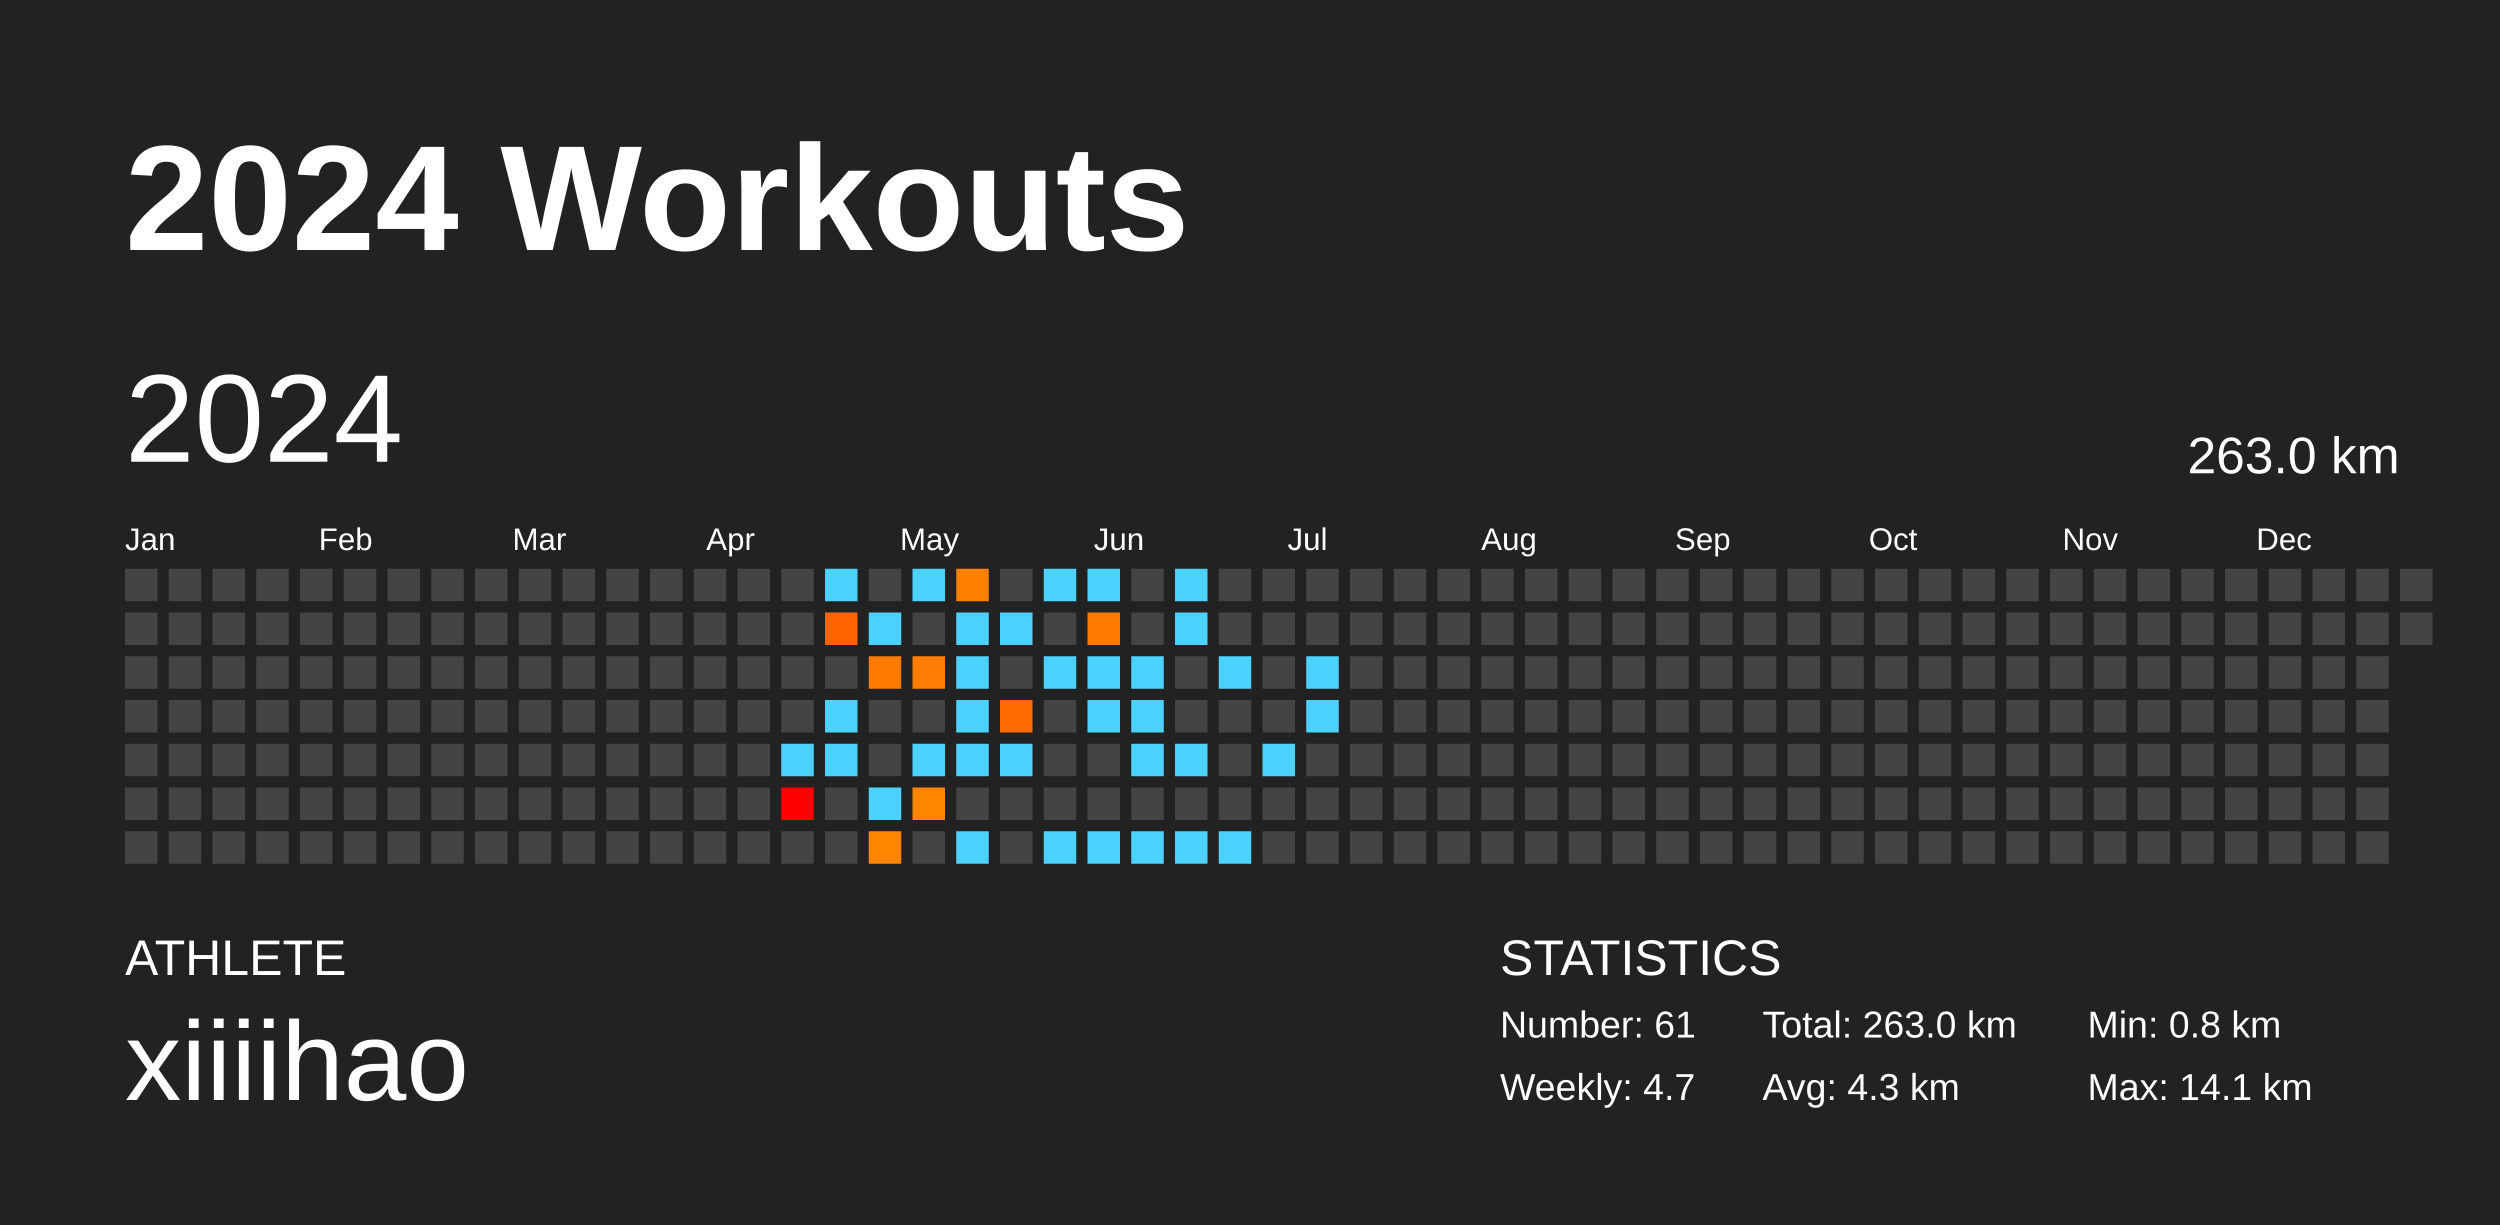
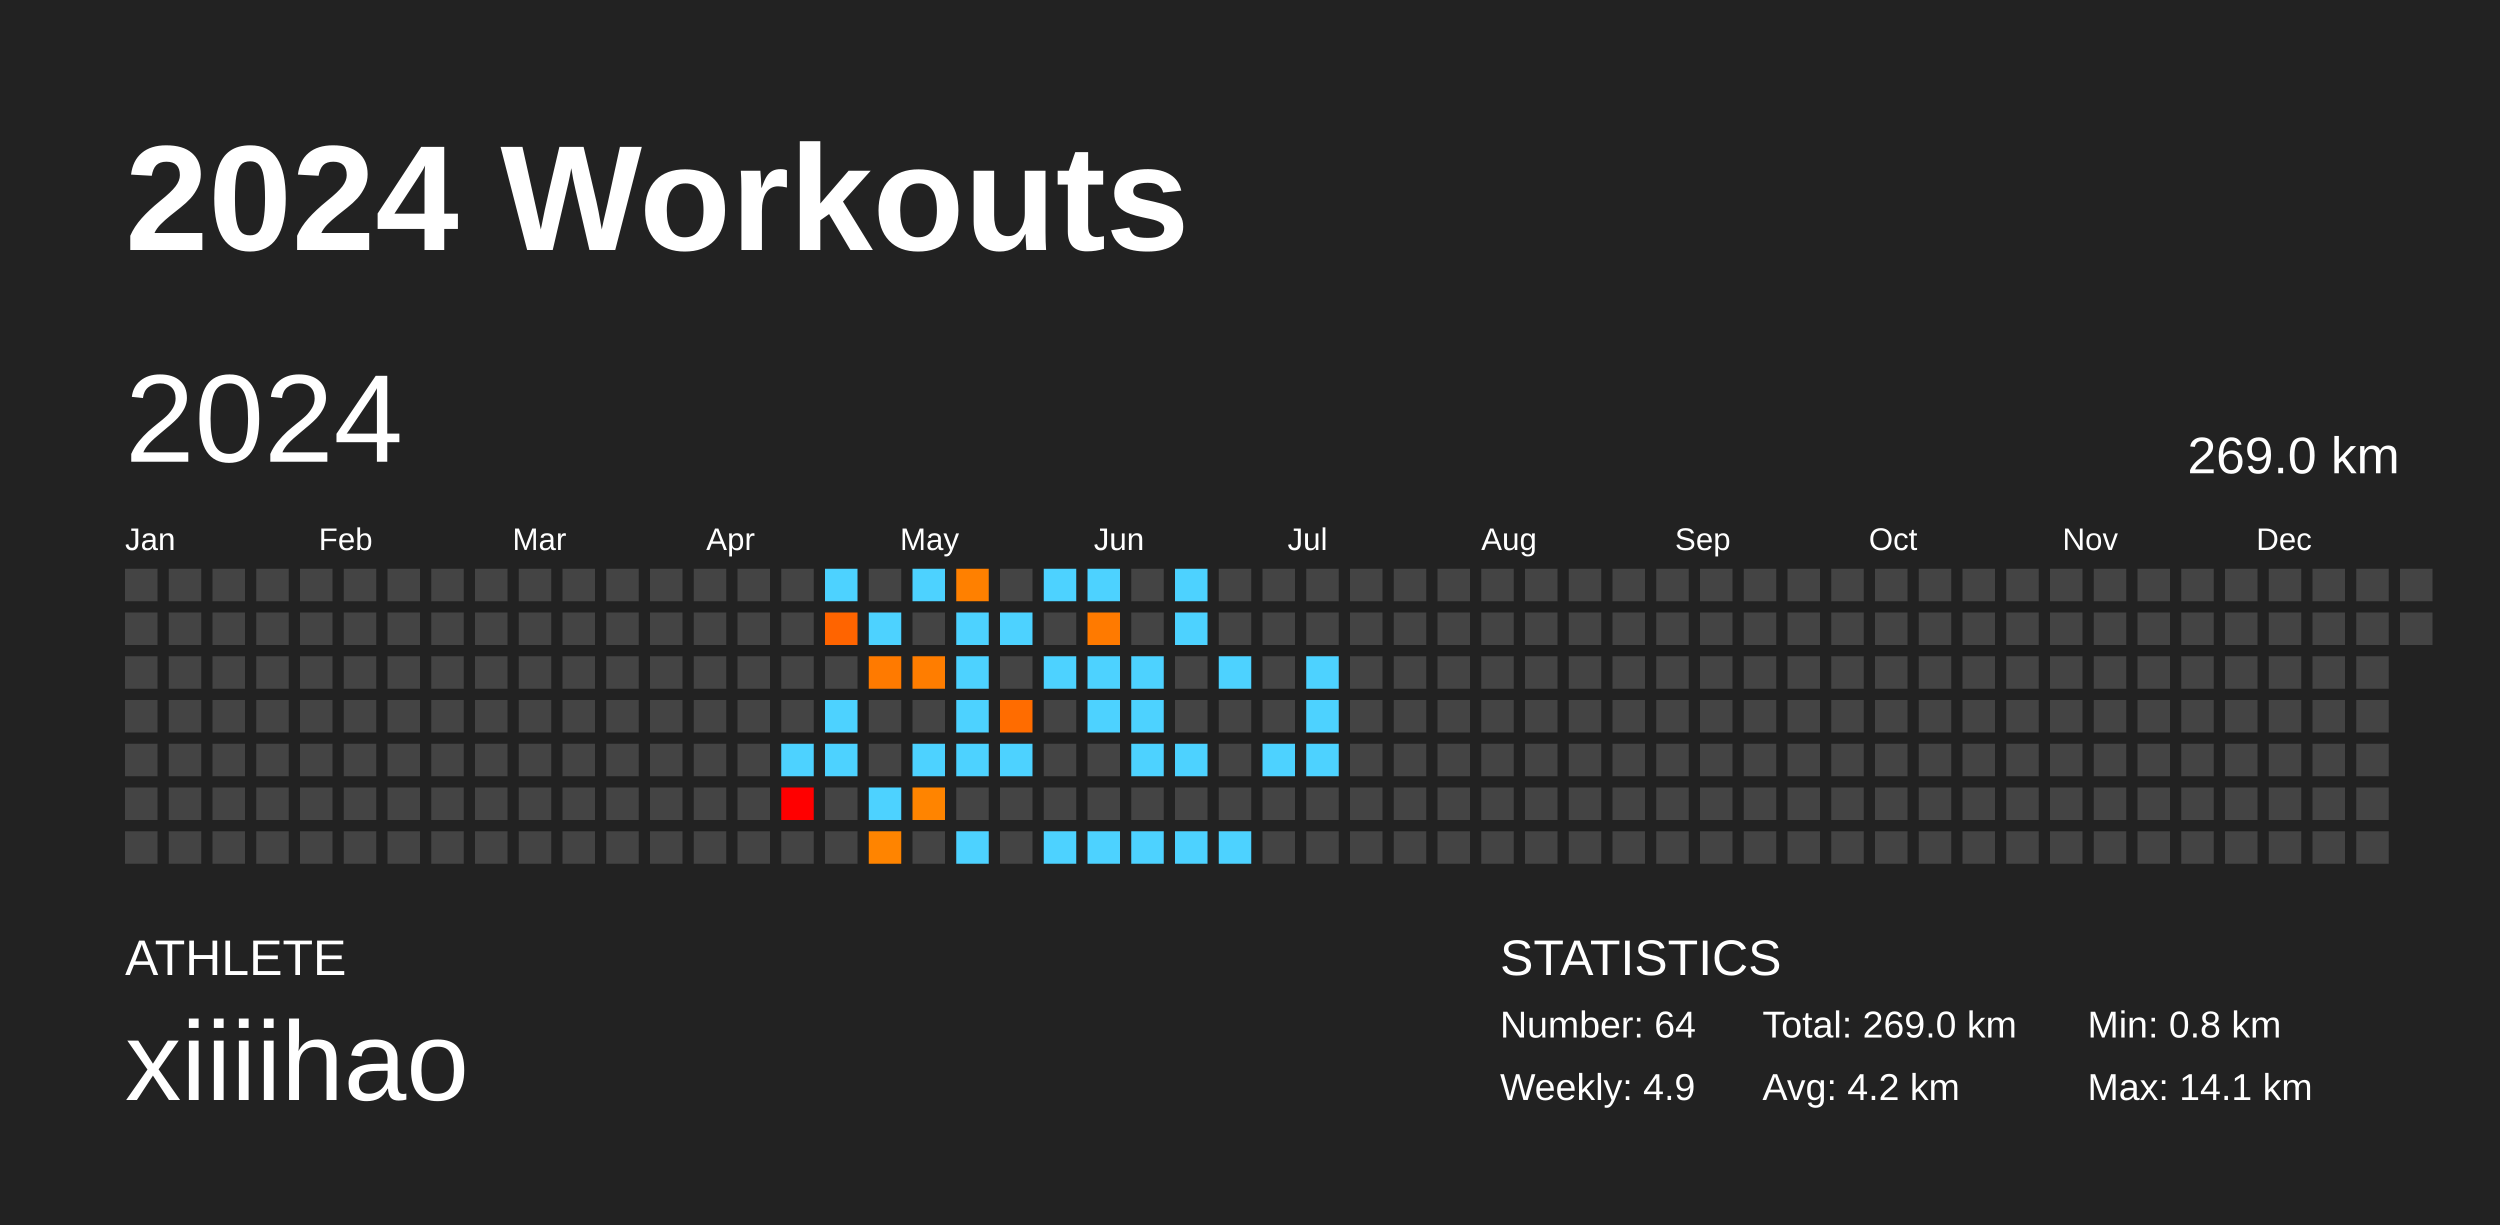
<svg xmlns="http://www.w3.org/2000/svg" baseProfile="full" height="98mm" version="1.1" viewBox="0,0,200,98" width="200mm">
  <defs />
  <rect fill="#222222" height="98" width="200" x="0" y="0" />
  <text fill="#FFFFFF" style="font-size:12px; font-family:Arial; font-weight:bold;" x="10" y="20">2024 Workouts</text>
  <text fill="#FFFFFF" style="font-size:4px; font-family:Arial" x="10" y="78">ATHLETE</text>
  <text fill="#FFFFFF" style="font-size:9px; font-family:Arial" x="10" y="88">xiiiihao</text>
  <text fill="#FFFFFF" style="font-size:4px; font-family:Arial" x="120" y="78">STATISTICS</text>
-   <text fill="#FFFFFF" style="font-size:3px; font-family:Arial" x="120" y="83">Number: 61</text>
-   <text fill="#FFFFFF" style="font-size:3px; font-family:Arial" x="120" y="88">Weekly: 4.7</text>
-   <text fill="#FFFFFF" style="font-size:3px; font-family:Arial" x="141" y="83">Total: 263.0 km</text>
-   <text fill="#FFFFFF" style="font-size:3px; font-family:Arial" x="141" y="88">Avg: 4.3 km</text>
+   <text fill="#FFFFFF" style="font-size:3px; font-family:Arial" x="120" y="83">Number: 64</text>
+   <text fill="#FFFFFF" style="font-size:3px; font-family:Arial" x="120" y="88">Weekly: 4.9</text>
+   <text fill="#FFFFFF" style="font-size:3px; font-family:Arial" x="141" y="83">Total: 269.0 km</text>
+   <text fill="#FFFFFF" style="font-size:3px; font-family:Arial" x="141" y="88">Avg: 4.2 km</text>
  <text fill="#FFFFFF" style="font-size:3px; font-family:Arial" x="167" y="83">Min: 0.8 km</text>
  <text fill="#FFFFFF" style="font-size:3px; font-family:Arial" x="167" y="88">Max: 14.1 km</text>
  <text dominant-baseline="hanging" fill="#FFFFFF" style="font-size:10.0px; font-family:Arial;" x="10" y="30">2024</text>
-   <text dominant-baseline="hanging" fill="#FFFFFF" style="font-size:4.125px; font-family:Arial;" x="175" y="35">263.0 km</text>
+   <text dominant-baseline="hanging" fill="#FFFFFF" style="font-size:4.125px; font-family:Arial;" x="175" y="35">269.0 km</text>
  <text fill="#FFFFFF" style="font-size:2.5px; font-family:Arial" x="10.0" y="44">Jan</text>
  <text fill="#FFFFFF" style="font-size:2.5px; font-family:Arial" x="25.5" y="44">Feb</text>
  <text fill="#FFFFFF" style="font-size:2.5px; font-family:Arial" x="41.0" y="44">Mar</text>
  <text fill="#FFFFFF" style="font-size:2.5px; font-family:Arial" x="56.5" y="44">Apr</text>
  <text fill="#FFFFFF" style="font-size:2.5px; font-family:Arial" x="72.0" y="44">May</text>
  <text fill="#FFFFFF" style="font-size:2.5px; font-family:Arial" x="87.5" y="44">Jun</text>
  <text fill="#FFFFFF" style="font-size:2.5px; font-family:Arial" x="103.0" y="44">Jul</text>
  <text fill="#FFFFFF" style="font-size:2.5px; font-family:Arial" x="118.5" y="44">Aug</text>
  <text fill="#FFFFFF" style="font-size:2.5px; font-family:Arial" x="134.0" y="44">Sep</text>
  <text fill="#FFFFFF" style="font-size:2.5px; font-family:Arial" x="149.5" y="44">Oct</text>
  <text fill="#FFFFFF" style="font-size:2.5px; font-family:Arial" x="165.0" y="44">Nov</text>
  <text fill="#FFFFFF" style="font-size:2.5px; font-family:Arial" x="180.5" y="44">Dec</text>
  <rect fill="#444444" height="2.6" width="2.6" x="10.0" y="45.5" />
  <rect fill="#444444" height="2.6" width="2.6" x="10.0" y="49.0" />
  <rect fill="#444444" height="2.6" width="2.6" x="10.0" y="52.5" />
  <rect fill="#444444" height="2.6" width="2.6" x="10.0" y="56.0" />
  <rect fill="#444444" height="2.6" width="2.6" x="10.0" y="59.5" />
  <rect fill="#444444" height="2.6" width="2.6" x="10.0" y="63.0" />
  <rect fill="#444444" height="2.6" width="2.6" x="10.0" y="66.5" />
  <rect fill="#444444" height="2.6" width="2.6" x="13.5" y="45.5" />
  <rect fill="#444444" height="2.6" width="2.6" x="13.5" y="49.0" />
  <rect fill="#444444" height="2.6" width="2.6" x="13.5" y="52.5" />
  <rect fill="#444444" height="2.6" width="2.6" x="13.5" y="56.0" />
  <rect fill="#444444" height="2.6" width="2.6" x="13.5" y="59.5" />
  <rect fill="#444444" height="2.6" width="2.6" x="13.5" y="63.0" />
  <rect fill="#444444" height="2.6" width="2.6" x="13.5" y="66.5" />
  <rect fill="#444444" height="2.6" width="2.6" x="17.0" y="45.5" />
  <rect fill="#444444" height="2.6" width="2.6" x="17.0" y="49.0" />
  <rect fill="#444444" height="2.6" width="2.6" x="17.0" y="52.5" />
  <rect fill="#444444" height="2.6" width="2.6" x="17.0" y="56.0" />
  <rect fill="#444444" height="2.6" width="2.6" x="17.0" y="59.5" />
  <rect fill="#444444" height="2.6" width="2.6" x="17.0" y="63.0" />
  <rect fill="#444444" height="2.6" width="2.6" x="17.0" y="66.5" />
  <rect fill="#444444" height="2.6" width="2.6" x="20.5" y="45.5" />
  <rect fill="#444444" height="2.6" width="2.6" x="20.5" y="49.0" />
  <rect fill="#444444" height="2.6" width="2.6" x="20.5" y="52.5" />
  <rect fill="#444444" height="2.6" width="2.6" x="20.5" y="56.0" />
  <rect fill="#444444" height="2.6" width="2.6" x="20.5" y="59.5" />
  <rect fill="#444444" height="2.6" width="2.6" x="20.5" y="63.0" />
  <rect fill="#444444" height="2.6" width="2.6" x="20.5" y="66.5" />
  <rect fill="#444444" height="2.6" width="2.6" x="24.0" y="45.5" />
  <rect fill="#444444" height="2.6" width="2.6" x="24.0" y="49.0" />
  <rect fill="#444444" height="2.6" width="2.6" x="24.0" y="52.5" />
  <rect fill="#444444" height="2.6" width="2.6" x="24.0" y="56.0" />
  <rect fill="#444444" height="2.6" width="2.6" x="24.0" y="59.5" />
  <rect fill="#444444" height="2.6" width="2.6" x="24.0" y="63.0" />
  <rect fill="#444444" height="2.6" width="2.6" x="24.0" y="66.5" />
  <rect fill="#444444" height="2.6" width="2.6" x="27.5" y="45.5" />
  <rect fill="#444444" height="2.6" width="2.6" x="27.5" y="49.0" />
  <rect fill="#444444" height="2.6" width="2.6" x="27.5" y="52.5" />
  <rect fill="#444444" height="2.6" width="2.6" x="27.5" y="56.0" />
  <rect fill="#444444" height="2.6" width="2.6" x="27.5" y="59.5" />
  <rect fill="#444444" height="2.6" width="2.6" x="27.5" y="63.0" />
  <rect fill="#444444" height="2.6" width="2.6" x="27.5" y="66.5" />
  <rect fill="#444444" height="2.6" width="2.6" x="31.0" y="45.5" />
  <rect fill="#444444" height="2.6" width="2.6" x="31.0" y="49.0" />
  <rect fill="#444444" height="2.6" width="2.6" x="31.0" y="52.5" />
  <rect fill="#444444" height="2.6" width="2.6" x="31.0" y="56.0" />
  <rect fill="#444444" height="2.6" width="2.6" x="31.0" y="59.5" />
  <rect fill="#444444" height="2.6" width="2.6" x="31.0" y="63.0" />
  <rect fill="#444444" height="2.6" width="2.6" x="31.0" y="66.5" />
  <rect fill="#444444" height="2.6" width="2.6" x="34.5" y="45.5" />
  <rect fill="#444444" height="2.6" width="2.6" x="34.5" y="49.0" />
  <rect fill="#444444" height="2.6" width="2.6" x="34.5" y="52.5" />
  <rect fill="#444444" height="2.6" width="2.6" x="34.5" y="56.0" />
  <rect fill="#444444" height="2.6" width="2.6" x="34.5" y="59.5" />
  <rect fill="#444444" height="2.6" width="2.6" x="34.5" y="63.0" />
  <rect fill="#444444" height="2.6" width="2.6" x="34.5" y="66.5" />
  <rect fill="#444444" height="2.6" width="2.6" x="38.0" y="45.5" />
  <rect fill="#444444" height="2.6" width="2.6" x="38.0" y="49.0" />
  <rect fill="#444444" height="2.6" width="2.6" x="38.0" y="52.5" />
  <rect fill="#444444" height="2.6" width="2.6" x="38.0" y="56.0" />
  <rect fill="#444444" height="2.6" width="2.6" x="38.0" y="59.5" />
  <rect fill="#444444" height="2.6" width="2.6" x="38.0" y="63.0" />
  <rect fill="#444444" height="2.6" width="2.6" x="38.0" y="66.5" />
  <rect fill="#444444" height="2.6" width="2.6" x="41.5" y="45.5" />
  <rect fill="#444444" height="2.6" width="2.6" x="41.5" y="49.0" />
  <rect fill="#444444" height="2.6" width="2.6" x="41.5" y="52.5" />
  <rect fill="#444444" height="2.6" width="2.6" x="41.5" y="56.0" />
  <rect fill="#444444" height="2.6" width="2.6" x="41.5" y="59.5" />
  <rect fill="#444444" height="2.6" width="2.6" x="41.5" y="63.0" />
  <rect fill="#444444" height="2.6" width="2.6" x="41.5" y="66.5" />
  <rect fill="#444444" height="2.6" width="2.6" x="45.0" y="45.5" />
  <rect fill="#444444" height="2.6" width="2.6" x="45.0" y="49.0" />
  <rect fill="#444444" height="2.6" width="2.6" x="45.0" y="52.5" />
  <rect fill="#444444" height="2.6" width="2.6" x="45.0" y="56.0" />
  <rect fill="#444444" height="2.6" width="2.6" x="45.0" y="59.5" />
  <rect fill="#444444" height="2.6" width="2.6" x="45.0" y="63.0" />
  <rect fill="#444444" height="2.6" width="2.6" x="45.0" y="66.5" />
  <rect fill="#444444" height="2.6" width="2.6" x="48.5" y="45.5" />
  <rect fill="#444444" height="2.6" width="2.6" x="48.5" y="49.0" />
  <rect fill="#444444" height="2.6" width="2.6" x="48.5" y="52.5" />
  <rect fill="#444444" height="2.6" width="2.6" x="48.5" y="56.0" />
  <rect fill="#444444" height="2.6" width="2.6" x="48.5" y="59.5" />
  <rect fill="#444444" height="2.6" width="2.6" x="48.5" y="63.0" />
  <rect fill="#444444" height="2.6" width="2.6" x="48.5" y="66.5" />
  <rect fill="#444444" height="2.6" width="2.6" x="52.0" y="45.5" />
  <rect fill="#444444" height="2.6" width="2.6" x="52.0" y="49.0" />
  <rect fill="#444444" height="2.6" width="2.6" x="52.0" y="52.5" />
  <rect fill="#444444" height="2.6" width="2.6" x="52.0" y="56.0" />
  <rect fill="#444444" height="2.6" width="2.6" x="52.0" y="59.5" />
  <rect fill="#444444" height="2.6" width="2.6" x="52.0" y="63.0" />
  <rect fill="#444444" height="2.6" width="2.6" x="52.0" y="66.5" />
  <rect fill="#444444" height="2.6" width="2.6" x="55.5" y="45.5" />
  <rect fill="#444444" height="2.6" width="2.6" x="55.5" y="49.0" />
  <rect fill="#444444" height="2.6" width="2.6" x="55.5" y="52.5" />
  <rect fill="#444444" height="2.6" width="2.6" x="55.5" y="56.0" />
  <rect fill="#444444" height="2.6" width="2.6" x="55.5" y="59.5" />
  <rect fill="#444444" height="2.6" width="2.6" x="55.5" y="63.0" />
  <rect fill="#444444" height="2.6" width="2.6" x="55.5" y="66.5" />
  <rect fill="#444444" height="2.6" width="2.6" x="59.0" y="45.5" />
  <rect fill="#444444" height="2.6" width="2.6" x="59.0" y="49.0" />
  <rect fill="#444444" height="2.6" width="2.6" x="59.0" y="52.5" />
  <rect fill="#444444" height="2.6" width="2.6" x="59.0" y="56.0" />
  <rect fill="#444444" height="2.6" width="2.6" x="59.0" y="59.5" />
  <rect fill="#444444" height="2.6" width="2.6" x="59.0" y="63.0" />
  <rect fill="#444444" height="2.6" width="2.6" x="59.0" y="66.5" />
  <rect fill="#444444" height="2.6" width="2.6" x="62.5" y="45.5" />
  <rect fill="#444444" height="2.6" width="2.6" x="62.5" y="49.0" />
  <rect fill="#444444" height="2.6" width="2.6" x="62.5" y="52.5" />
  <rect fill="#444444" height="2.6" width="2.6" x="62.5" y="56.0" />
  <rect fill="#4dd2ff" height="2.6" width="2.6" x="62.5" y="59.5" />
  <rect fill="#ff0000" height="2.6" width="2.6" x="62.5" y="63.0" />
  <rect fill="#444444" height="2.6" width="2.6" x="62.5" y="66.5" />
  <rect fill="#4dd2ff" height="2.6" width="2.6" x="66.0" y="45.5" />
  <rect fill="#ff6400" height="2.6" width="2.6" x="66.0" y="49.0" />
  <rect fill="#444444" height="2.6" width="2.6" x="66.0" y="52.5" />
  <rect fill="#4dd2ff" height="2.6" width="2.6" x="66.0" y="56.0" />
  <rect fill="#4dd2ff" height="2.6" width="2.6" x="66.0" y="59.5" />
  <rect fill="#444444" height="2.6" width="2.6" x="66.0" y="63.0" />
  <rect fill="#444444" height="2.6" width="2.6" x="66.0" y="66.5" />
  <rect fill="#444444" height="2.6" width="2.6" x="69.5" y="45.5" />
  <rect fill="#4dd2ff" height="2.6" width="2.6" x="69.5" y="49.0" />
  <rect fill="#ff7a00" height="2.6" width="2.6" x="69.5" y="52.5" />
  <rect fill="#444444" height="2.6" width="2.6" x="69.5" y="56.0" />
  <rect fill="#444444" height="2.6" width="2.6" x="69.5" y="59.5" />
  <rect fill="#4dd2ff" height="2.6" width="2.6" x="69.5" y="63.0" />
  <rect fill="#ff8400" height="2.6" width="2.6" x="69.5" y="66.5" />
  <rect fill="#4dd2ff" height="2.6" width="2.6" x="73.0" y="45.5" />
  <rect fill="#444444" height="2.6" width="2.6" x="73.0" y="49.0" />
  <rect fill="#ff7d00" height="2.6" width="2.6" x="73.0" y="52.5" />
  <rect fill="#444444" height="2.6" width="2.6" x="73.0" y="56.0" />
  <rect fill="#4dd2ff" height="2.6" width="2.6" x="73.0" y="59.5" />
  <rect fill="#ff8400" height="2.6" width="2.6" x="73.0" y="63.0" />
  <rect fill="#444444" height="2.6" width="2.6" x="73.0" y="66.5" />
  <rect fill="#ff8000" height="2.6" width="2.6" x="76.5" y="45.5" />
  <rect fill="#4dd2ff" height="2.6" width="2.6" x="76.5" y="49.0" />
  <rect fill="#4dd2ff" height="2.6" width="2.6" x="76.5" y="52.5" />
  <rect fill="#4dd2ff" height="2.6" width="2.6" x="76.5" y="56.0" />
  <rect fill="#4dd2ff" height="2.6" width="2.6" x="76.5" y="59.5" />
  <rect fill="#444444" height="2.6" width="2.6" x="76.5" y="63.0" />
  <rect fill="#4dd2ff" height="2.6" width="2.6" x="76.5" y="66.5" />
  <rect fill="#444444" height="2.6" width="2.6" x="80.0" y="45.5" />
  <rect fill="#4dd2ff" height="2.6" width="2.6" x="80.0" y="49.0" />
  <rect fill="#444444" height="2.6" width="2.6" x="80.0" y="52.5" />
  <rect fill="#ff6c00" height="2.6" width="2.6" x="80.0" y="56.0" />
  <rect fill="#4dd2ff" height="2.6" width="2.6" x="80.0" y="59.5" />
  <rect fill="#444444" height="2.6" width="2.6" x="80.0" y="63.0" />
  <rect fill="#444444" height="2.6" width="2.6" x="80.0" y="66.5" />
  <rect fill="#4dd2ff" height="2.6" width="2.6" x="83.5" y="45.5" />
  <rect fill="#444444" height="2.6" width="2.6" x="83.5" y="49.0" />
  <rect fill="#4dd2ff" height="2.6" width="2.6" x="83.5" y="52.5" />
  <rect fill="#444444" height="2.6" width="2.6" x="83.5" y="56.0" />
  <rect fill="#444444" height="2.6" width="2.6" x="83.5" y="59.5" />
  <rect fill="#444444" height="2.6" width="2.6" x="83.5" y="63.0" />
  <rect fill="#4dd2ff" height="2.6" width="2.6" x="83.5" y="66.5" />
  <rect fill="#4dd2ff" height="2.6" width="2.6" x="87.0" y="45.5" />
  <rect fill="#ff7a00" height="2.6" width="2.6" x="87.0" y="49.0" />
  <rect fill="#4dd2ff" height="2.6" width="2.6" x="87.0" y="52.5" />
  <rect fill="#4dd2ff" height="2.6" width="2.6" x="87.0" y="56.0" />
  <rect fill="#444444" height="2.6" width="2.6" x="87.0" y="59.5" />
  <rect fill="#444444" height="2.6" width="2.6" x="87.0" y="63.0" />
  <rect fill="#4dd2ff" height="2.6" width="2.6" x="87.0" y="66.5" />
  <rect fill="#444444" height="2.6" width="2.6" x="90.5" y="45.5" />
  <rect fill="#444444" height="2.6" width="2.6" x="90.5" y="49.0" />
  <rect fill="#4dd2ff" height="2.6" width="2.6" x="90.5" y="52.5" />
  <rect fill="#4dd2ff" height="2.6" width="2.6" x="90.5" y="56.0" />
  <rect fill="#4dd2ff" height="2.6" width="2.6" x="90.5" y="59.5" />
  <rect fill="#444444" height="2.6" width="2.6" x="90.5" y="63.0" />
  <rect fill="#4dd2ff" height="2.6" width="2.6" x="90.5" y="66.5" />
  <rect fill="#4dd2ff" height="2.6" width="2.6" x="94.0" y="45.5" />
  <rect fill="#4dd2ff" height="2.6" width="2.6" x="94.0" y="49.0" />
  <rect fill="#444444" height="2.6" width="2.6" x="94.0" y="52.5" />
  <rect fill="#444444" height="2.6" width="2.6" x="94.0" y="56.0" />
  <rect fill="#4dd2ff" height="2.6" width="2.6" x="94.0" y="59.5" />
  <rect fill="#444444" height="2.6" width="2.6" x="94.0" y="63.0" />
  <rect fill="#4dd2ff" height="2.6" width="2.6" x="94.0" y="66.5" />
  <rect fill="#444444" height="2.6" width="2.6" x="97.5" y="45.5" />
  <rect fill="#444444" height="2.6" width="2.6" x="97.5" y="49.0" />
  <rect fill="#4dd2ff" height="2.6" width="2.6" x="97.5" y="52.5" />
  <rect fill="#444444" height="2.6" width="2.6" x="97.5" y="56.0" />
  <rect fill="#444444" height="2.6" width="2.6" x="97.5" y="59.5" />
  <rect fill="#444444" height="2.6" width="2.6" x="97.5" y="63.0" />
  <rect fill="#4dd2ff" height="2.6" width="2.6" x="97.5" y="66.5" />
  <rect fill="#444444" height="2.6" width="2.6" x="101.0" y="45.5" />
  <rect fill="#444444" height="2.6" width="2.6" x="101.0" y="49.0" />
  <rect fill="#444444" height="2.6" width="2.6" x="101.0" y="52.5" />
  <rect fill="#444444" height="2.6" width="2.6" x="101.0" y="56.0" />
  <rect fill="#4dd2ff" height="2.6" width="2.6" x="101.0" y="59.5" />
  <rect fill="#444444" height="2.6" width="2.6" x="101.0" y="63.0" />
  <rect fill="#444444" height="2.6" width="2.6" x="101.0" y="66.5" />
  <rect fill="#444444" height="2.6" width="2.6" x="104.5" y="45.5" />
  <rect fill="#444444" height="2.6" width="2.6" x="104.5" y="49.0" />
  <rect fill="#4dd2ff" height="2.6" width="2.6" x="104.5" y="52.5" />
  <rect fill="#4dd2ff" height="2.6" width="2.6" x="104.5" y="56.0" />
-   <rect fill="#444444" height="2.6" width="2.6" x="104.5" y="59.5" />
+   <rect fill="#4dd2ff" height="2.6" width="2.6" x="104.5" y="59.5" />
  <rect fill="#444444" height="2.6" width="2.6" x="104.5" y="63.0" />
  <rect fill="#444444" height="2.6" width="2.6" x="104.5" y="66.5" />
  <rect fill="#444444" height="2.6" width="2.6" x="108.0" y="45.5" />
  <rect fill="#444444" height="2.6" width="2.6" x="108.0" y="49.0" />
  <rect fill="#444444" height="2.6" width="2.6" x="108.0" y="52.5" />
  <rect fill="#444444" height="2.6" width="2.6" x="108.0" y="56.0" />
  <rect fill="#444444" height="2.6" width="2.6" x="108.0" y="59.5" />
  <rect fill="#444444" height="2.6" width="2.6" x="108.0" y="63.0" />
  <rect fill="#444444" height="2.6" width="2.6" x="108.0" y="66.5" />
  <rect fill="#444444" height="2.6" width="2.6" x="111.5" y="45.5" />
  <rect fill="#444444" height="2.6" width="2.6" x="111.5" y="49.0" />
  <rect fill="#444444" height="2.6" width="2.6" x="111.5" y="52.5" />
  <rect fill="#444444" height="2.6" width="2.6" x="111.5" y="56.0" />
  <rect fill="#444444" height="2.6" width="2.6" x="111.5" y="59.5" />
  <rect fill="#444444" height="2.6" width="2.6" x="111.5" y="63.0" />
  <rect fill="#444444" height="2.6" width="2.6" x="111.5" y="66.5" />
  <rect fill="#444444" height="2.6" width="2.6" x="115.0" y="45.5" />
  <rect fill="#444444" height="2.6" width="2.6" x="115.0" y="49.0" />
  <rect fill="#444444" height="2.6" width="2.6" x="115.0" y="52.5" />
  <rect fill="#444444" height="2.6" width="2.6" x="115.0" y="56.0" />
  <rect fill="#444444" height="2.6" width="2.6" x="115.0" y="59.5" />
  <rect fill="#444444" height="2.6" width="2.6" x="115.0" y="63.0" />
  <rect fill="#444444" height="2.6" width="2.6" x="115.0" y="66.5" />
  <rect fill="#444444" height="2.6" width="2.6" x="118.5" y="45.5" />
  <rect fill="#444444" height="2.6" width="2.6" x="118.5" y="49.0" />
  <rect fill="#444444" height="2.6" width="2.6" x="118.5" y="52.5" />
  <rect fill="#444444" height="2.6" width="2.6" x="118.5" y="56.0" />
  <rect fill="#444444" height="2.6" width="2.6" x="118.5" y="59.5" />
  <rect fill="#444444" height="2.6" width="2.6" x="118.5" y="63.0" />
  <rect fill="#444444" height="2.6" width="2.6" x="118.5" y="66.5" />
  <rect fill="#444444" height="2.6" width="2.6" x="122.0" y="45.5" />
  <rect fill="#444444" height="2.6" width="2.6" x="122.0" y="49.0" />
  <rect fill="#444444" height="2.6" width="2.6" x="122.0" y="52.5" />
  <rect fill="#444444" height="2.6" width="2.6" x="122.0" y="56.0" />
  <rect fill="#444444" height="2.6" width="2.6" x="122.0" y="59.5" />
  <rect fill="#444444" height="2.6" width="2.6" x="122.0" y="63.0" />
  <rect fill="#444444" height="2.6" width="2.6" x="122.0" y="66.5" />
  <rect fill="#444444" height="2.6" width="2.6" x="125.5" y="45.5" />
  <rect fill="#444444" height="2.6" width="2.6" x="125.5" y="49.0" />
  <rect fill="#444444" height="2.6" width="2.6" x="125.5" y="52.5" />
  <rect fill="#444444" height="2.6" width="2.6" x="125.5" y="56.0" />
  <rect fill="#444444" height="2.6" width="2.6" x="125.5" y="59.5" />
  <rect fill="#444444" height="2.6" width="2.6" x="125.5" y="63.0" />
  <rect fill="#444444" height="2.6" width="2.6" x="125.5" y="66.5" />
  <rect fill="#444444" height="2.6" width="2.6" x="129.0" y="45.5" />
  <rect fill="#444444" height="2.6" width="2.6" x="129.0" y="49.0" />
  <rect fill="#444444" height="2.6" width="2.6" x="129.0" y="52.5" />
  <rect fill="#444444" height="2.6" width="2.6" x="129.0" y="56.0" />
  <rect fill="#444444" height="2.6" width="2.6" x="129.0" y="59.5" />
  <rect fill="#444444" height="2.6" width="2.6" x="129.0" y="63.0" />
  <rect fill="#444444" height="2.6" width="2.6" x="129.0" y="66.5" />
  <rect fill="#444444" height="2.6" width="2.6" x="132.5" y="45.5" />
  <rect fill="#444444" height="2.6" width="2.6" x="132.5" y="49.0" />
  <rect fill="#444444" height="2.6" width="2.6" x="132.5" y="52.5" />
  <rect fill="#444444" height="2.6" width="2.6" x="132.5" y="56.0" />
  <rect fill="#444444" height="2.6" width="2.6" x="132.5" y="59.5" />
  <rect fill="#444444" height="2.6" width="2.6" x="132.5" y="63.0" />
  <rect fill="#444444" height="2.6" width="2.6" x="132.5" y="66.5" />
  <rect fill="#444444" height="2.6" width="2.6" x="136.0" y="45.5" />
  <rect fill="#444444" height="2.6" width="2.6" x="136.0" y="49.0" />
  <rect fill="#444444" height="2.6" width="2.6" x="136.0" y="52.5" />
  <rect fill="#444444" height="2.6" width="2.6" x="136.0" y="56.0" />
  <rect fill="#444444" height="2.6" width="2.6" x="136.0" y="59.5" />
  <rect fill="#444444" height="2.6" width="2.6" x="136.0" y="63.0" />
  <rect fill="#444444" height="2.6" width="2.6" x="136.0" y="66.5" />
  <rect fill="#444444" height="2.6" width="2.6" x="139.5" y="45.5" />
  <rect fill="#444444" height="2.6" width="2.6" x="139.5" y="49.0" />
  <rect fill="#444444" height="2.6" width="2.6" x="139.5" y="52.5" />
  <rect fill="#444444" height="2.6" width="2.6" x="139.5" y="56.0" />
  <rect fill="#444444" height="2.6" width="2.6" x="139.5" y="59.5" />
  <rect fill="#444444" height="2.6" width="2.6" x="139.5" y="63.0" />
  <rect fill="#444444" height="2.6" width="2.6" x="139.5" y="66.5" />
  <rect fill="#444444" height="2.6" width="2.6" x="143.0" y="45.5" />
  <rect fill="#444444" height="2.6" width="2.6" x="143.0" y="49.0" />
  <rect fill="#444444" height="2.6" width="2.6" x="143.0" y="52.5" />
  <rect fill="#444444" height="2.6" width="2.6" x="143.0" y="56.0" />
  <rect fill="#444444" height="2.6" width="2.6" x="143.0" y="59.5" />
  <rect fill="#444444" height="2.6" width="2.6" x="143.0" y="63.0" />
  <rect fill="#444444" height="2.6" width="2.6" x="143.0" y="66.5" />
  <rect fill="#444444" height="2.6" width="2.6" x="146.5" y="45.5" />
  <rect fill="#444444" height="2.6" width="2.6" x="146.5" y="49.0" />
  <rect fill="#444444" height="2.6" width="2.6" x="146.5" y="52.5" />
  <rect fill="#444444" height="2.6" width="2.6" x="146.5" y="56.0" />
  <rect fill="#444444" height="2.6" width="2.6" x="146.5" y="59.5" />
  <rect fill="#444444" height="2.6" width="2.6" x="146.5" y="63.0" />
  <rect fill="#444444" height="2.6" width="2.6" x="146.5" y="66.5" />
  <rect fill="#444444" height="2.6" width="2.6" x="150.0" y="45.5" />
  <rect fill="#444444" height="2.6" width="2.6" x="150.0" y="49.0" />
  <rect fill="#444444" height="2.6" width="2.6" x="150.0" y="52.5" />
  <rect fill="#444444" height="2.6" width="2.6" x="150.0" y="56.0" />
  <rect fill="#444444" height="2.6" width="2.6" x="150.0" y="59.5" />
  <rect fill="#444444" height="2.6" width="2.6" x="150.0" y="63.0" />
  <rect fill="#444444" height="2.6" width="2.6" x="150.0" y="66.5" />
  <rect fill="#444444" height="2.6" width="2.6" x="153.5" y="45.5" />
  <rect fill="#444444" height="2.6" width="2.6" x="153.5" y="49.0" />
  <rect fill="#444444" height="2.6" width="2.6" x="153.5" y="52.5" />
  <rect fill="#444444" height="2.6" width="2.6" x="153.5" y="56.0" />
  <rect fill="#444444" height="2.6" width="2.6" x="153.5" y="59.5" />
  <rect fill="#444444" height="2.6" width="2.6" x="153.5" y="63.0" />
  <rect fill="#444444" height="2.6" width="2.6" x="153.5" y="66.5" />
  <rect fill="#444444" height="2.6" width="2.6" x="157.0" y="45.5" />
  <rect fill="#444444" height="2.6" width="2.6" x="157.0" y="49.0" />
  <rect fill="#444444" height="2.6" width="2.6" x="157.0" y="52.5" />
  <rect fill="#444444" height="2.6" width="2.6" x="157.0" y="56.0" />
  <rect fill="#444444" height="2.6" width="2.6" x="157.0" y="59.5" />
  <rect fill="#444444" height="2.6" width="2.6" x="157.0" y="63.0" />
  <rect fill="#444444" height="2.6" width="2.6" x="157.0" y="66.5" />
  <rect fill="#444444" height="2.6" width="2.6" x="160.5" y="45.5" />
  <rect fill="#444444" height="2.6" width="2.6" x="160.5" y="49.0" />
  <rect fill="#444444" height="2.6" width="2.6" x="160.5" y="52.5" />
  <rect fill="#444444" height="2.6" width="2.6" x="160.5" y="56.0" />
  <rect fill="#444444" height="2.6" width="2.6" x="160.5" y="59.5" />
  <rect fill="#444444" height="2.6" width="2.6" x="160.5" y="63.0" />
  <rect fill="#444444" height="2.6" width="2.6" x="160.5" y="66.5" />
  <rect fill="#444444" height="2.6" width="2.6" x="164.0" y="45.5" />
  <rect fill="#444444" height="2.6" width="2.6" x="164.0" y="49.0" />
  <rect fill="#444444" height="2.6" width="2.6" x="164.0" y="52.5" />
  <rect fill="#444444" height="2.6" width="2.6" x="164.0" y="56.0" />
  <rect fill="#444444" height="2.6" width="2.6" x="164.0" y="59.5" />
  <rect fill="#444444" height="2.6" width="2.6" x="164.0" y="63.0" />
  <rect fill="#444444" height="2.6" width="2.6" x="164.0" y="66.5" />
  <rect fill="#444444" height="2.6" width="2.6" x="167.5" y="45.5" />
  <rect fill="#444444" height="2.6" width="2.6" x="167.5" y="49.0" />
  <rect fill="#444444" height="2.6" width="2.6" x="167.5" y="52.5" />
  <rect fill="#444444" height="2.6" width="2.6" x="167.5" y="56.0" />
  <rect fill="#444444" height="2.6" width="2.6" x="167.5" y="59.5" />
  <rect fill="#444444" height="2.6" width="2.6" x="167.5" y="63.0" />
  <rect fill="#444444" height="2.6" width="2.6" x="167.5" y="66.5" />
  <rect fill="#444444" height="2.6" width="2.6" x="171.0" y="45.5" />
  <rect fill="#444444" height="2.6" width="2.6" x="171.0" y="49.0" />
  <rect fill="#444444" height="2.6" width="2.6" x="171.0" y="52.5" />
  <rect fill="#444444" height="2.6" width="2.6" x="171.0" y="56.0" />
  <rect fill="#444444" height="2.6" width="2.6" x="171.0" y="59.5" />
  <rect fill="#444444" height="2.6" width="2.6" x="171.0" y="63.0" />
  <rect fill="#444444" height="2.6" width="2.6" x="171.0" y="66.5" />
  <rect fill="#444444" height="2.6" width="2.6" x="174.5" y="45.5" />
  <rect fill="#444444" height="2.6" width="2.6" x="174.5" y="49.0" />
  <rect fill="#444444" height="2.6" width="2.6" x="174.5" y="52.5" />
  <rect fill="#444444" height="2.6" width="2.6" x="174.5" y="56.0" />
  <rect fill="#444444" height="2.6" width="2.6" x="174.5" y="59.5" />
  <rect fill="#444444" height="2.6" width="2.6" x="174.5" y="63.0" />
  <rect fill="#444444" height="2.6" width="2.6" x="174.5" y="66.5" />
  <rect fill="#444444" height="2.6" width="2.6" x="178.0" y="45.5" />
  <rect fill="#444444" height="2.6" width="2.6" x="178.0" y="49.0" />
  <rect fill="#444444" height="2.6" width="2.6" x="178.0" y="52.5" />
  <rect fill="#444444" height="2.6" width="2.6" x="178.0" y="56.0" />
  <rect fill="#444444" height="2.6" width="2.6" x="178.0" y="59.5" />
  <rect fill="#444444" height="2.6" width="2.6" x="178.0" y="63.0" />
  <rect fill="#444444" height="2.6" width="2.6" x="178.0" y="66.5" />
  <rect fill="#444444" height="2.6" width="2.6" x="181.5" y="45.5" />
  <rect fill="#444444" height="2.6" width="2.6" x="181.5" y="49.0" />
  <rect fill="#444444" height="2.6" width="2.6" x="181.5" y="52.5" />
  <rect fill="#444444" height="2.6" width="2.6" x="181.5" y="56.0" />
  <rect fill="#444444" height="2.6" width="2.6" x="181.5" y="59.5" />
  <rect fill="#444444" height="2.6" width="2.6" x="181.5" y="63.0" />
  <rect fill="#444444" height="2.6" width="2.6" x="181.5" y="66.5" />
  <rect fill="#444444" height="2.6" width="2.6" x="185.0" y="45.5" />
  <rect fill="#444444" height="2.6" width="2.6" x="185.0" y="49.0" />
  <rect fill="#444444" height="2.6" width="2.6" x="185.0" y="52.5" />
  <rect fill="#444444" height="2.6" width="2.6" x="185.0" y="56.0" />
  <rect fill="#444444" height="2.6" width="2.6" x="185.0" y="59.5" />
  <rect fill="#444444" height="2.6" width="2.6" x="185.0" y="63.0" />
  <rect fill="#444444" height="2.6" width="2.6" x="185.0" y="66.5" />
  <rect fill="#444444" height="2.6" width="2.6" x="188.5" y="45.5" />
  <rect fill="#444444" height="2.6" width="2.6" x="188.5" y="49.0" />
  <rect fill="#444444" height="2.6" width="2.6" x="188.5" y="52.5" />
  <rect fill="#444444" height="2.6" width="2.6" x="188.5" y="56.0" />
  <rect fill="#444444" height="2.6" width="2.6" x="188.5" y="59.5" />
  <rect fill="#444444" height="2.6" width="2.6" x="188.5" y="63.0" />
  <rect fill="#444444" height="2.6" width="2.6" x="188.5" y="66.5" />
  <rect fill="#444444" height="2.6" width="2.6" x="192.0" y="45.5" />
  <rect fill="#444444" height="2.6" width="2.6" x="192.0" y="49.0" />
</svg>
